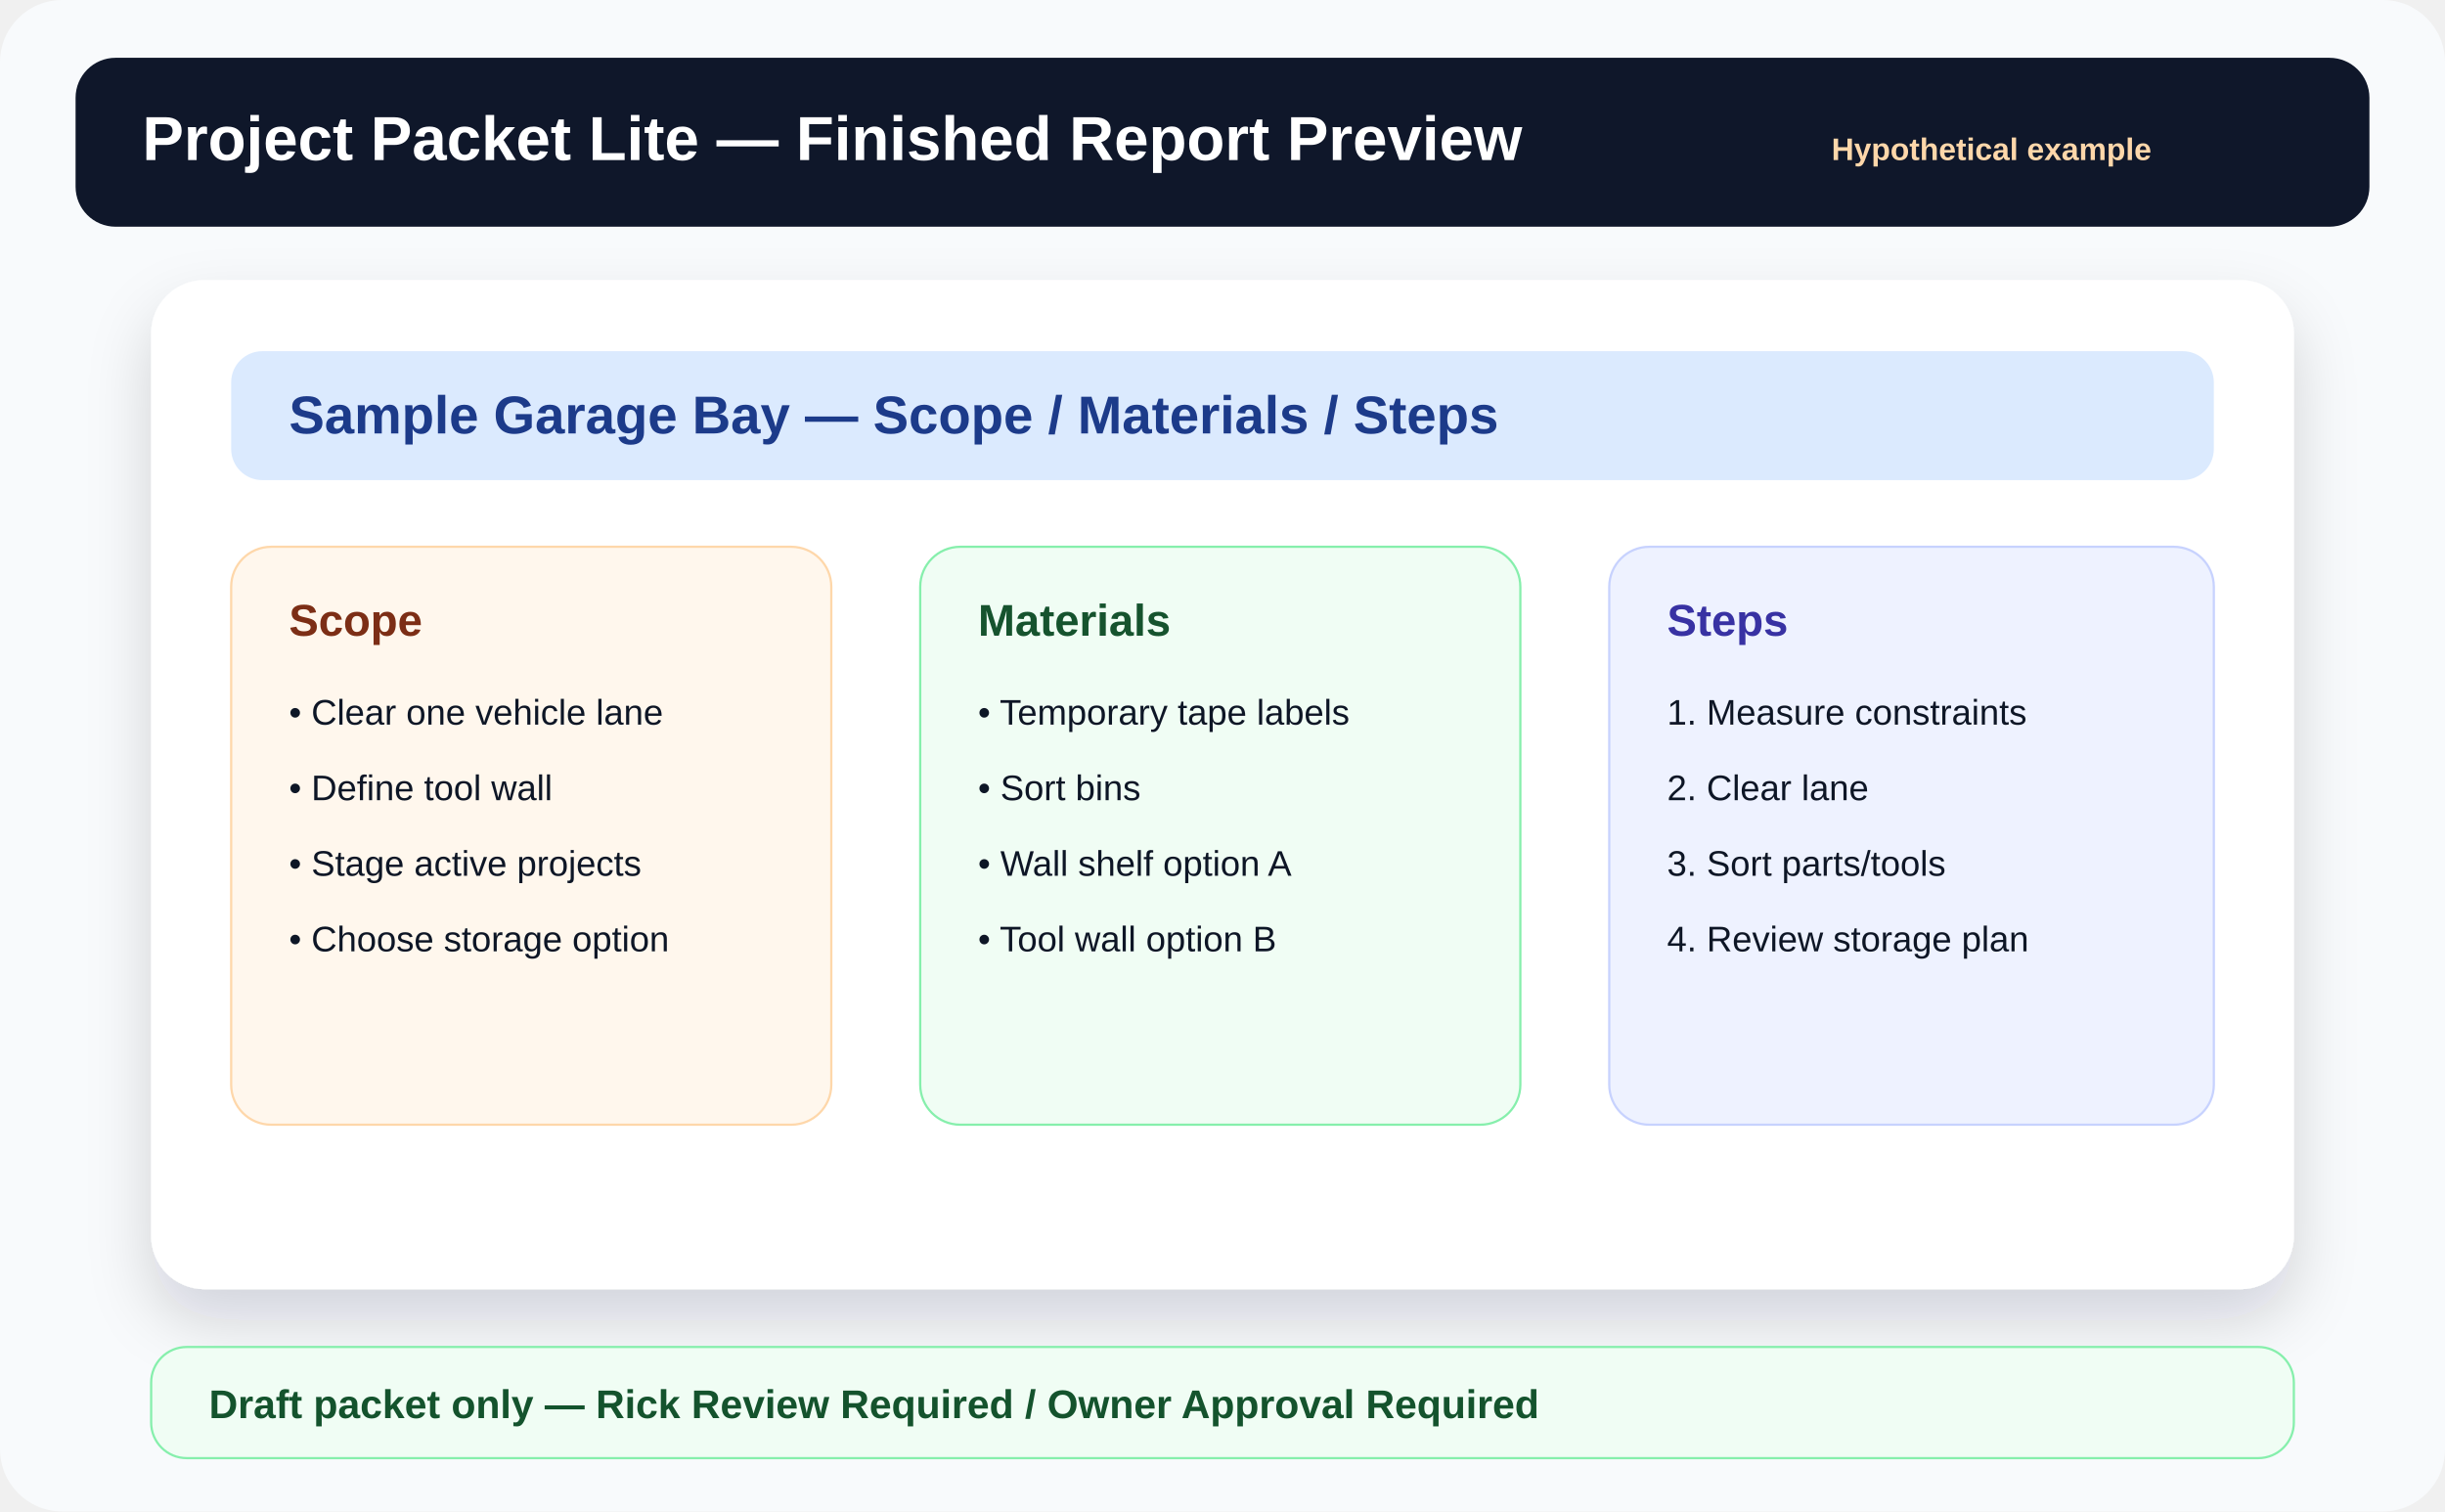
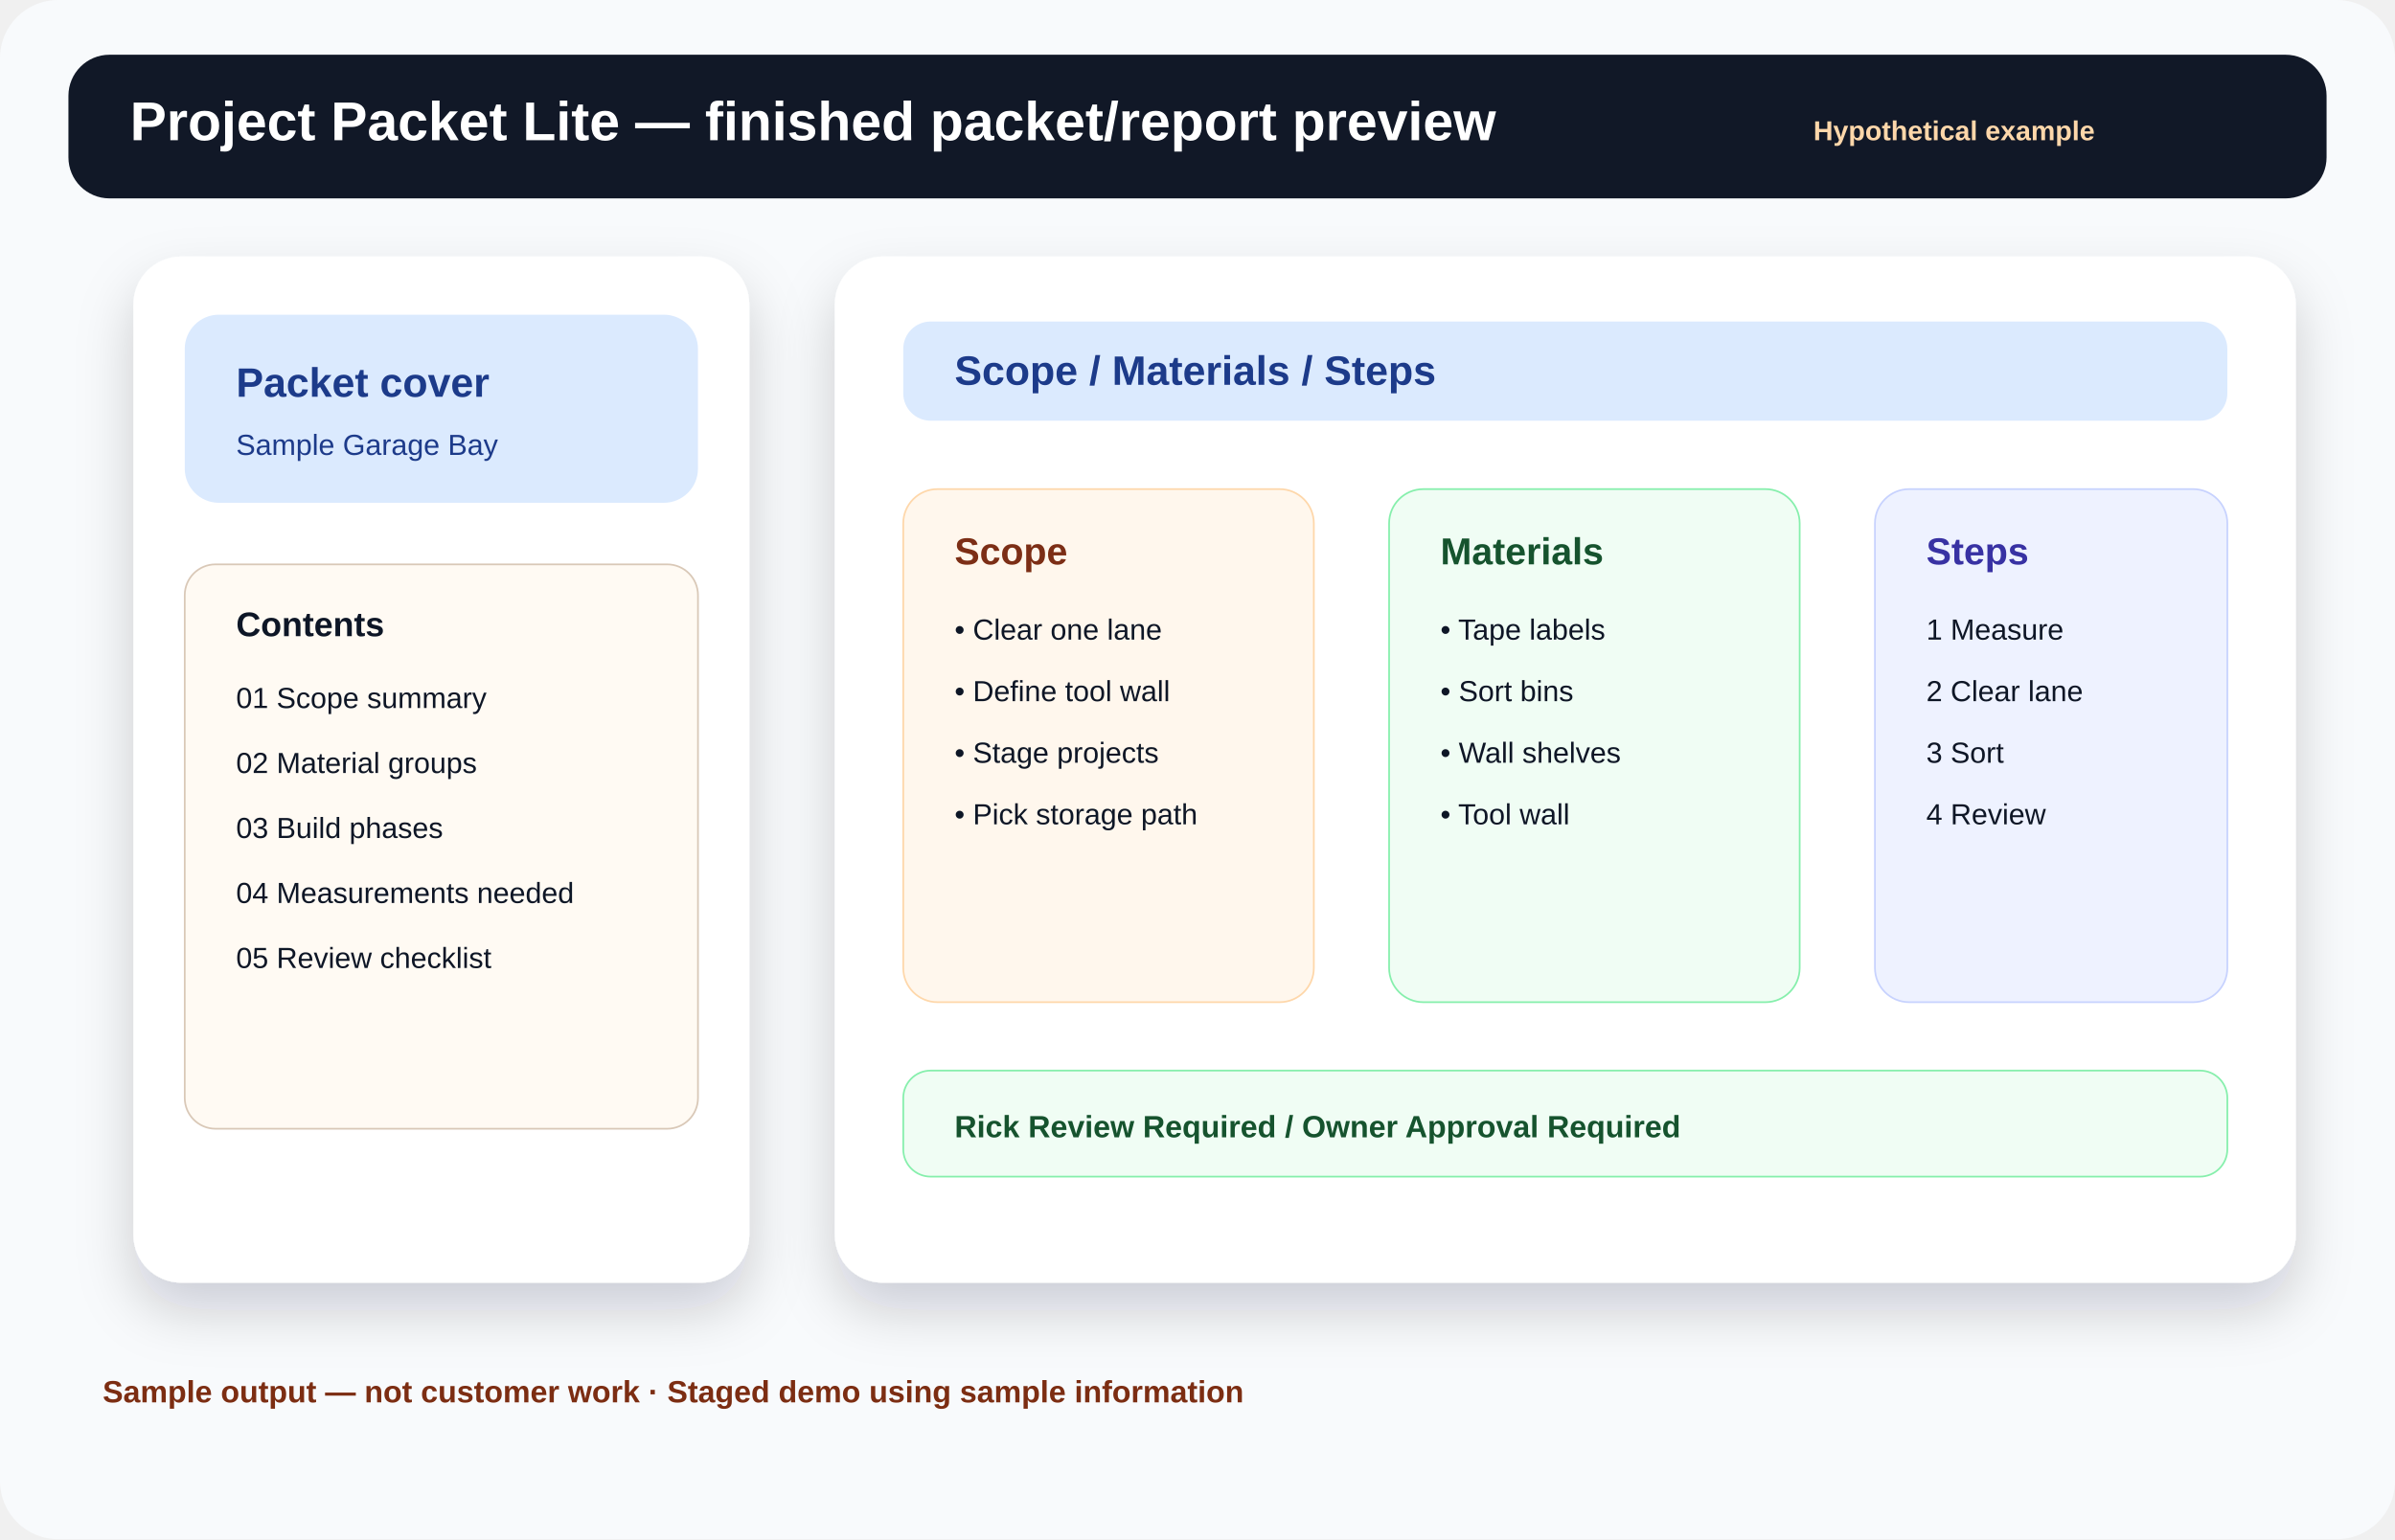
- <svg xmlns="http://www.w3.org/2000/svg" width="1100" height="680" viewBox="0 0 1100 680" role="img" aria-labelledby="t d">
+ <svg xmlns="http://www.w3.org/2000/svg" width="1400" height="900" viewBox="0 0 1400 900">
  <defs>
    <filter id="s">
-       <feDropShadow dx="0" dy="14" stdDeviation="14" flood-color="#111827" flood-opacity=".16" />
+       <feDropShadow dx="0" dy="16" stdDeviation="16" flood-color="#0f172a" flood-opacity=".18" />
    </filter>
  </defs>
-   <rect width="1100" height="680" rx="28" fill="#f8fafc" />
-   <rect x="34" y="26" width="1032" height="76" rx="18" fill="#0f172a" />
-   <text x="64" y="72" font-family="Arial" font-size="28" font-weight="900" fill="#fff">Project Packet Lite — Finished Report Preview</text>
-   <text x="824" y="72" font-family="Arial" font-size="14" font-weight="800" fill="#fed7aa">Hypothetical example</text>
+   <rect width="1400" height="900" rx="34" fill="#f8fafc" />
+   <rect x="40" y="32" width="1320" height="84" rx="24" fill="#111827" />
+   <text x="76" y="82" font-family="Arial" font-size="32" font-weight="900" fill="#fff">Project Packet Lite — finished packet/report preview</text>
+   <text x="1060" y="82" font-family="Arial" font-size="16" font-weight="800" fill="#fed7aa">Hypothetical example</text>
  <g filter="url(#s)">
-     <rect x="68" y="126" width="964" height="454" rx="24" fill="#fff" />
-     <rect x="104" y="158" width="892" height="58" rx="14" fill="#dbeafe" />
-     <text x="130" y="195" font-family="Arial" font-size="24" font-weight="900" fill="#1e3a8a">Sample Garage Bay — Scope / Materials / Steps</text>
-     <rect x="104" y="246" width="270" height="260" rx="18" fill="#fff7ed" stroke="#fed7aa" />
-     <text x="130" y="286" font-family="Arial" font-size="20" font-weight="900" fill="#7c2d12">Scope</text>
-     <text x="130" y="326" font-family="Arial" font-size="16" fill="#111827">• Clear one vehicle lane</text>
-     <text x="130" y="360" font-family="Arial" font-size="16" fill="#111827">• Define tool wall</text>
-     <text x="130" y="394" font-family="Arial" font-size="16" fill="#111827">• Stage active projects</text>
-     <text x="130" y="428" font-family="Arial" font-size="16" fill="#111827">• Choose storage option</text>
-     <rect x="414" y="246" width="270" height="260" rx="18" fill="#f0fdf4" stroke="#86efac" />
-     <text x="440" y="286" font-family="Arial" font-size="20" font-weight="900" fill="#14532d">Materials</text>
-     <text x="440" y="326" font-family="Arial" font-size="16" fill="#111827">• Temporary tape labels</text>
-     <text x="440" y="360" font-family="Arial" font-size="16" fill="#111827">• Sort bins</text>
-     <text x="440" y="394" font-family="Arial" font-size="16" fill="#111827">• Wall shelf option A</text>
-     <text x="440" y="428" font-family="Arial" font-size="16" fill="#111827">• Tool wall option B</text>
-     <rect x="724" y="246" width="272" height="260" rx="18" fill="#eef2ff" stroke="#c7d2fe" />
-     <text x="750" y="286" font-family="Arial" font-size="20" font-weight="900" fill="#3730a3">Steps</text>
-     <text x="750" y="326" font-family="Arial" font-size="16" fill="#111827">1. Measure constraints</text>
-     <text x="750" y="360" font-family="Arial" font-size="16" fill="#111827">2. Clear lane</text>
-     <text x="750" y="394" font-family="Arial" font-size="16" fill="#111827">3. Sort parts/tools</text>
-     <text x="750" y="428" font-family="Arial" font-size="16" fill="#111827">4. Review storage plan</text>
+     <rect x="78" y="150" width="360" height="600" rx="28" fill="#fff" />
+     <rect x="108" y="184" width="300" height="110" rx="20" fill="#dbeafe" />
+     <text x="138" y="232" font-family="Arial" font-size="24" font-weight="900" fill="#1e3a8a">Packet cover</text>
+     <text x="138" y="266" font-family="Arial" font-size="17" fill="#1e3a8a">Sample Garage Bay</text>
+     <rect x="108" y="330" width="300" height="330" rx="18" fill="#fffaf3" stroke="#d9c8b7" />
+     <text x="138" y="372" font-family="Arial" font-size="20" font-weight="900" fill="#111827">Contents</text>
+     <text x="138" y="414" font-family="Arial" font-size="17" fill="#111827">01 Scope summary</text>
+     <text x="138" y="452" font-family="Arial" font-size="17" fill="#111827">02 Material groups</text>
+     <text x="138" y="490" font-family="Arial" font-size="17" fill="#111827">03 Build phases</text>
+     <text x="138" y="528" font-family="Arial" font-size="17" fill="#111827">04 Measurements needed</text>
+     <text x="138" y="566" font-family="Arial" font-size="17" fill="#111827">05 Review checklist</text>
  </g>
-   <rect x="68" y="606" width="964" height="50" rx="16" fill="#f0fdf4" stroke="#86efac" />
-   <text x="94" y="638" font-family="Arial" font-size="18" font-weight="900" fill="#14532d">Draft packet only — Rick Review Required / Owner Approval Required</text>
+   <g filter="url(#s)">
+     <rect x="488" y="150" width="854" height="600" rx="28" fill="#fff" />
+     <rect x="528" y="188" width="774" height="58" rx="16" fill="#dbeafe" />
+     <text x="558" y="225" font-family="Arial" font-size="24" font-weight="900" fill="#1e3a8a">Scope / Materials / Steps</text>
+     <rect x="528" y="286" width="240" height="300" rx="20" fill="#fff7ed" stroke="#fed7aa" />
+     <text x="558" y="330" font-family="Arial" font-size="22" font-weight="900" fill="#7c2d12">Scope</text>
+     <text x="558" y="374" font-family="Arial" font-size="17" fill="#111827">• Clear one lane</text>
+     <text x="558" y="410" font-family="Arial" font-size="17" fill="#111827">• Define tool wall</text>
+     <text x="558" y="446" font-family="Arial" font-size="17" fill="#111827">• Stage projects</text>
+     <text x="558" y="482" font-family="Arial" font-size="17" fill="#111827">• Pick storage path</text>
+     <rect x="812" y="286" width="240" height="300" rx="20" fill="#f0fdf4" stroke="#86efac" />
+     <text x="842" y="330" font-family="Arial" font-size="22" font-weight="900" fill="#14532d">Materials</text>
+     <text x="842" y="374" font-family="Arial" font-size="17" fill="#111827">• Tape labels</text>
+     <text x="842" y="410" font-family="Arial" font-size="17" fill="#111827">• Sort bins</text>
+     <text x="842" y="446" font-family="Arial" font-size="17" fill="#111827">• Wall shelves</text>
+     <text x="842" y="482" font-family="Arial" font-size="17" fill="#111827">• Tool wall</text>
+     <rect x="1096" y="286" width="206" height="300" rx="20" fill="#eef2ff" stroke="#c7d2fe" />
+     <text x="1126" y="330" font-family="Arial" font-size="22" font-weight="900" fill="#3730a3">Steps</text>
+     <text x="1126" y="374" font-family="Arial" font-size="17" fill="#111827">1 Measure</text>
+     <text x="1126" y="410" font-family="Arial" font-size="17" fill="#111827">2 Clear lane</text>
+     <text x="1126" y="446" font-family="Arial" font-size="17" fill="#111827">3 Sort</text>
+     <text x="1126" y="482" font-family="Arial" font-size="17" fill="#111827">4 Review</text>
+     <rect x="528" y="626" width="774" height="62" rx="16" fill="#f0fdf4" stroke="#86efac" />
+     <text x="558" y="665" font-family="Arial" font-size="18" font-weight="900" fill="#14532d">Rick Review Required / Owner Approval Required</text>
+   </g>
+   <text x="60" y="820" font-family="Arial" font-size="18" font-weight="900" fill="#7c2d12">Sample output — not customer work · Staged demo using sample information</text>
</svg>
